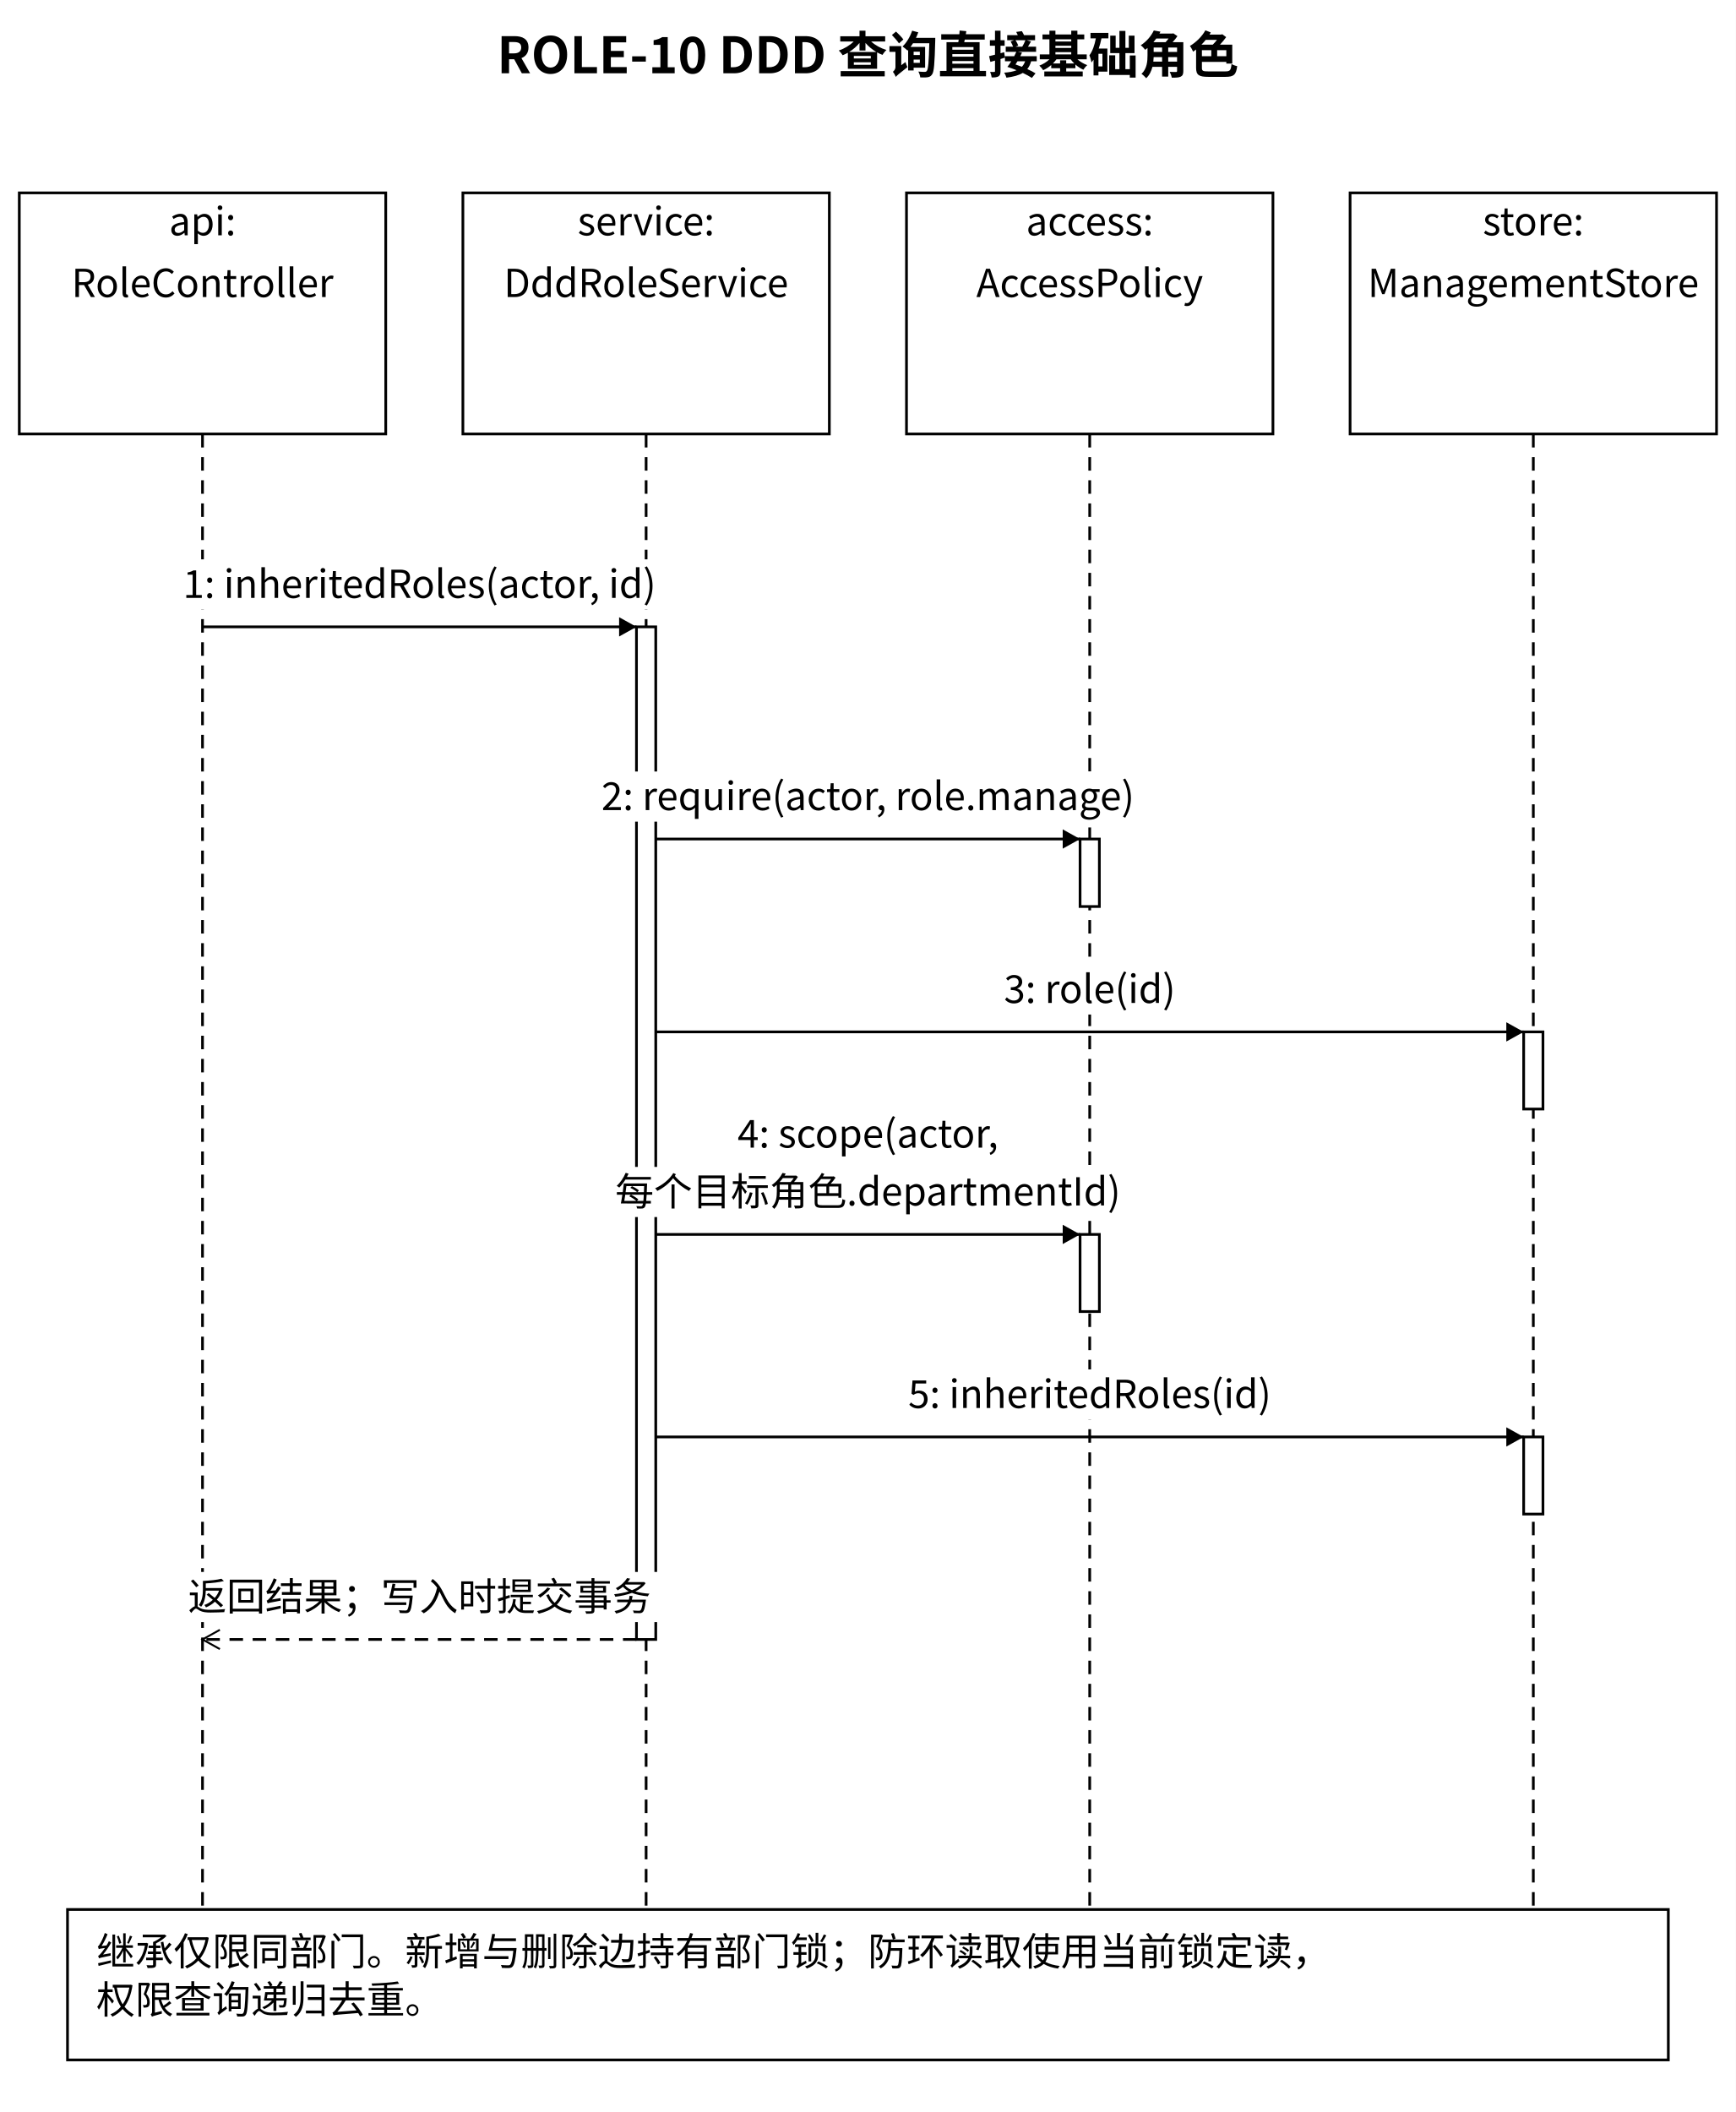
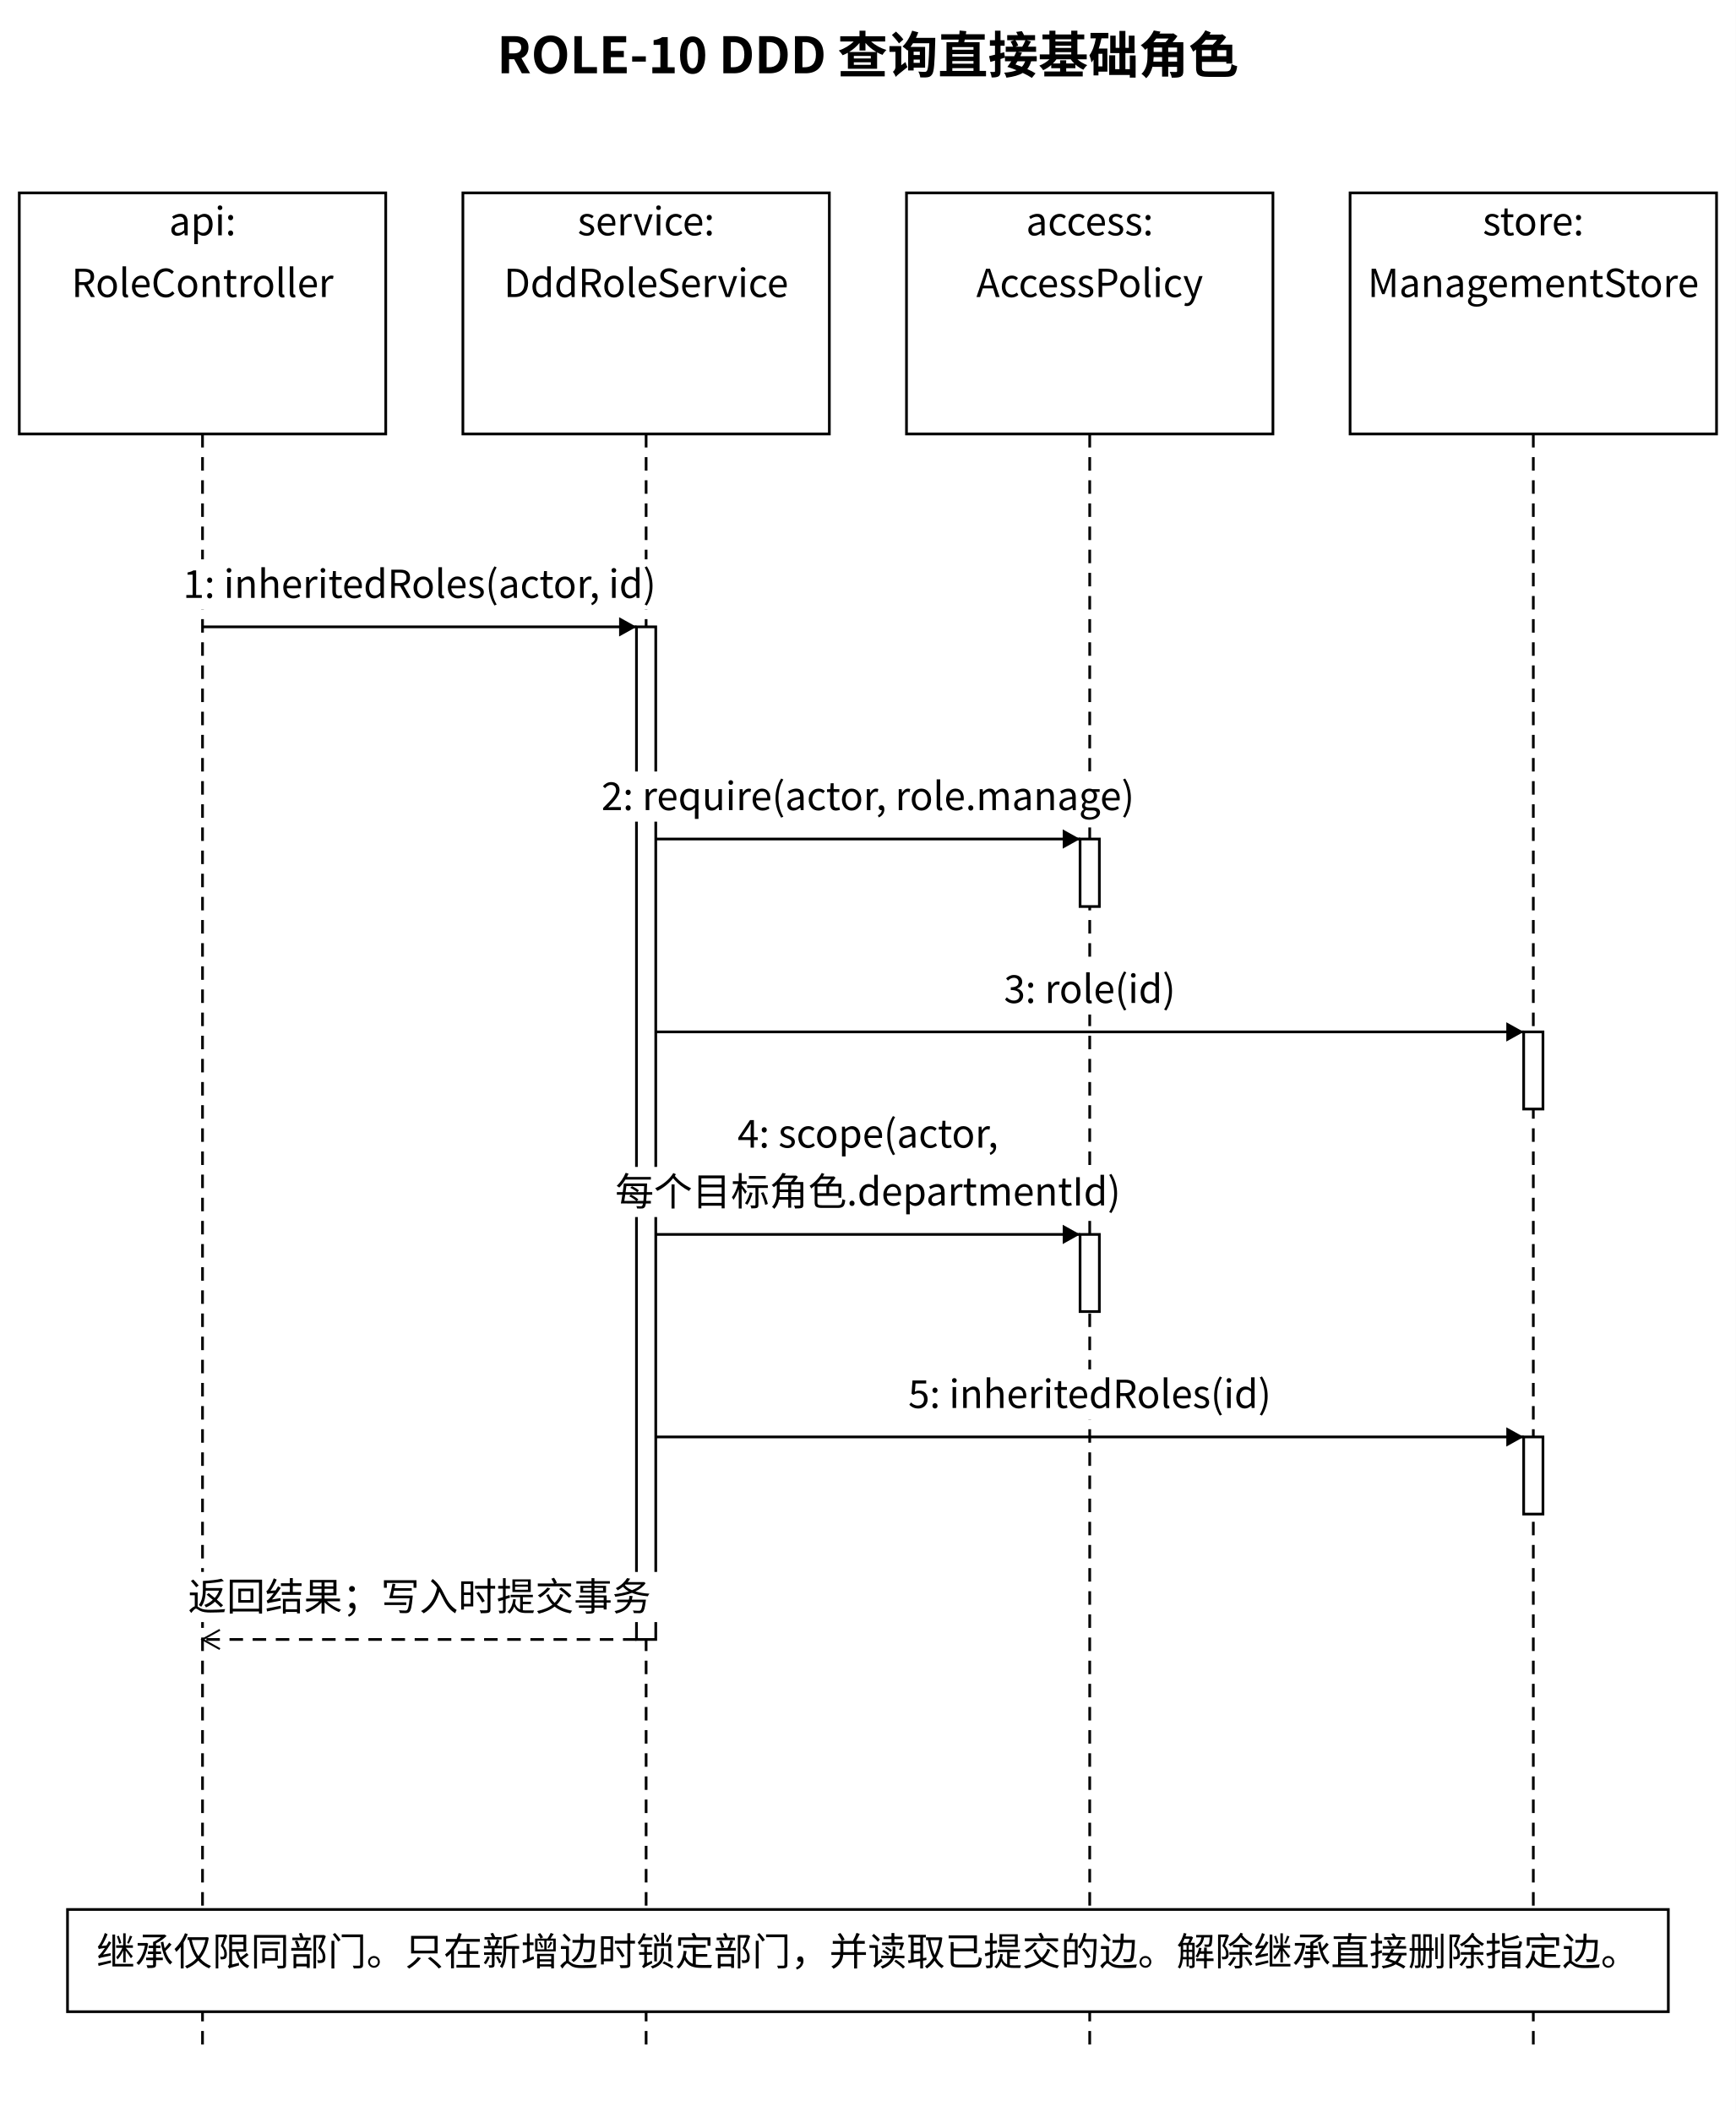
<svg xmlns="http://www.w3.org/2000/svg" width="900" height="1095" viewBox="0 0 900 1095">
  <style>text{font-family:'PingFang SC','Microsoft YaHei','Noto Sans CJK SC',system-ui,sans-serif;fill:black}</style>
  <defs>
    <marker id="open" markerWidth="12" markerHeight="12" refX="10" refY="6" orient="auto" markerUnits="userSpaceOnUse">
      <path d="M1,1 L10,6 L1,11" fill="none" stroke="black" />
    </marker>
    <marker id="filled" markerWidth="12" markerHeight="12" refX="10" refY="6" orient="auto" markerUnits="userSpaceOnUse">
      <path d="M1,1 L10,6 L1,11 Z" fill="black" />
    </marker>
    <marker id="triangle" markerWidth="16" markerHeight="16" refX="14" refY="8" orient="auto" markerUnits="userSpaceOnUse">
      <path d="M1,1 L14,8 L1,15 Z" fill="white" stroke="black" />
    </marker>
  </defs>
  <rect width="100%" height="100%" fill="white" />
  <text x="450.0" y="38" font-size="26" text-anchor="middle" font-weight="600">ROLE-10 DDD 查询直接基础角色</text>
  <rect x="10" y="100" width="190" height="125" rx="0" fill="white" stroke="black" stroke-width="1.4" />
  <text x="105" y="122" font-size="20" text-anchor="middle" font-weight="400">api:</text>
  <text x="105" y="154" font-size="20" text-anchor="middle" font-weight="400">RoleController</text>
  <path d="M 105,225 L 105,1060" fill="none" stroke="black" stroke-width="1.4" stroke-dasharray="7 5" />
  <rect x="240" y="100" width="190" height="125" rx="0" fill="white" stroke="black" stroke-width="1.4" />
  <text x="335" y="122" font-size="20" text-anchor="middle" font-weight="400">service:</text>
  <text x="335" y="154" font-size="20" text-anchor="middle" font-weight="400">DddRoleService</text>
  <path d="M 335,225 L 335,1060" fill="none" stroke="black" stroke-width="1.4" stroke-dasharray="7 5" />
  <rect x="470" y="100" width="190" height="125" rx="0" fill="white" stroke="black" stroke-width="1.4" />
  <text x="565" y="122" font-size="20" text-anchor="middle" font-weight="400">access:</text>
  <text x="565" y="154" font-size="20" text-anchor="middle" font-weight="400">AccessPolicy</text>
  <path d="M 565,225 L 565,1060" fill="none" stroke="black" stroke-width="1.4" stroke-dasharray="7 5" />
  <rect x="700" y="100" width="190" height="125" rx="0" fill="white" stroke="black" stroke-width="1.4" />
  <text x="795" y="122" font-size="20" text-anchor="middle" font-weight="400">store:</text>
  <text x="795" y="154" font-size="20" text-anchor="middle" font-weight="400">ManagementStore</text>
  <path d="M 795,225 L 795,1060" fill="none" stroke="black" stroke-width="1.4" stroke-dasharray="7 5" />
  <rect x="330" y="325" width="10" height="525" rx="0" fill="white" stroke="black" stroke-width="1.4" />
  <path d="M 105,325 L 330,325" fill="none" stroke="black" stroke-width="1.4" marker-end="url(#filled)" />
  <rect x="52.9" y="290" width="329.2" height="26" fill="white" />
  <text x="217.5" y="310" font-size="20" text-anchor="middle" font-weight="400">1: inheritedRoles(actor, id)</text>
  <rect x="560" y="435" width="10" height="35" rx="0" fill="white" stroke="black" stroke-width="1.4" />
  <path d="M 340,435 L 560,435" fill="none" stroke="black" stroke-width="1.4" marker-end="url(#filled)" />
  <rect x="274.0" y="400" width="352" height="26" fill="white" />
  <text x="450.0" y="420" font-size="20" text-anchor="middle" font-weight="400">2: require(actor, role.manage)</text>
  <rect x="790" y="535" width="10" height="40" rx="0" fill="white" stroke="black" stroke-width="1.4" />
  <path d="M 340,535 L 790,535" fill="none" stroke="black" stroke-width="1.4" marker-end="url(#filled)" />
  <rect x="497.3" y="500" width="135.4" height="26" fill="white" />
  <text x="565.0" y="520" font-size="20" text-anchor="middle" font-weight="400">3: role(id)</text>
  <rect x="560" y="640" width="10" height="40" rx="0" fill="white" stroke="black" stroke-width="1.4" />
  <path d="M 340,640 L 560,640" fill="none" stroke="black" stroke-width="1.4" marker-end="url(#filled)" />
  <rect x="359.5" y="575" width="181" height="26" fill="white" />
  <text x="450.0" y="595" font-size="20" text-anchor="middle" font-weight="400">4: scope(actor,</text>
  <rect x="305.2" y="605" width="289.6" height="26" fill="white" />
  <text x="450.0" y="625" font-size="20" text-anchor="middle" font-weight="400">每个目标角色.departmentId)</text>
  <rect x="790" y="745" width="10" height="40" rx="0" fill="white" stroke="black" stroke-width="1.4" />
  <path d="M 340,745 L 790,745" fill="none" stroke="black" stroke-width="1.4" marker-end="url(#filled)" />
  <rect x="440.3" y="710" width="249.4" height="26" fill="white" />
  <text x="565.0" y="730" font-size="20" text-anchor="middle" font-weight="400">5: inheritedRoles(id)</text>
  <path d="M 330,850 L 105,850" fill="none" stroke="black" stroke-width="1.4" stroke-dasharray="7 5" marker-end="url(#open)" />
  <rect x="92.5" y="815" width="250" height="26" fill="white" />
  <text x="217.5" y="835" font-size="20" text-anchor="middle" font-weight="400">返回结果；写入时提交事务</text>
-   <rect x="35" y="990" width="830" height="78" rx="0" fill="white" stroke="black" stroke-width="1.4" />
-   <text x="50" y="1019" font-size="20" text-anchor="start" font-weight="400">继承仅限同部门。新增与删除边持有部门锁；防环读取使用当前锁定读，</text>
-   <text x="50" y="1044" font-size="20" text-anchor="start" font-weight="400">权限查询递归去重。</text>
+   <rect x="35" y="990" width="830" height="53" rx="0" fill="white" stroke="black" stroke-width="1.4" />
+   <text x="50" y="1019" font-size="20" text-anchor="start" font-weight="400">继承仅限同部门。只在新增边时锁定部门，并读取已提交的边。解除继承直接删除指定边。</text>
</svg>
